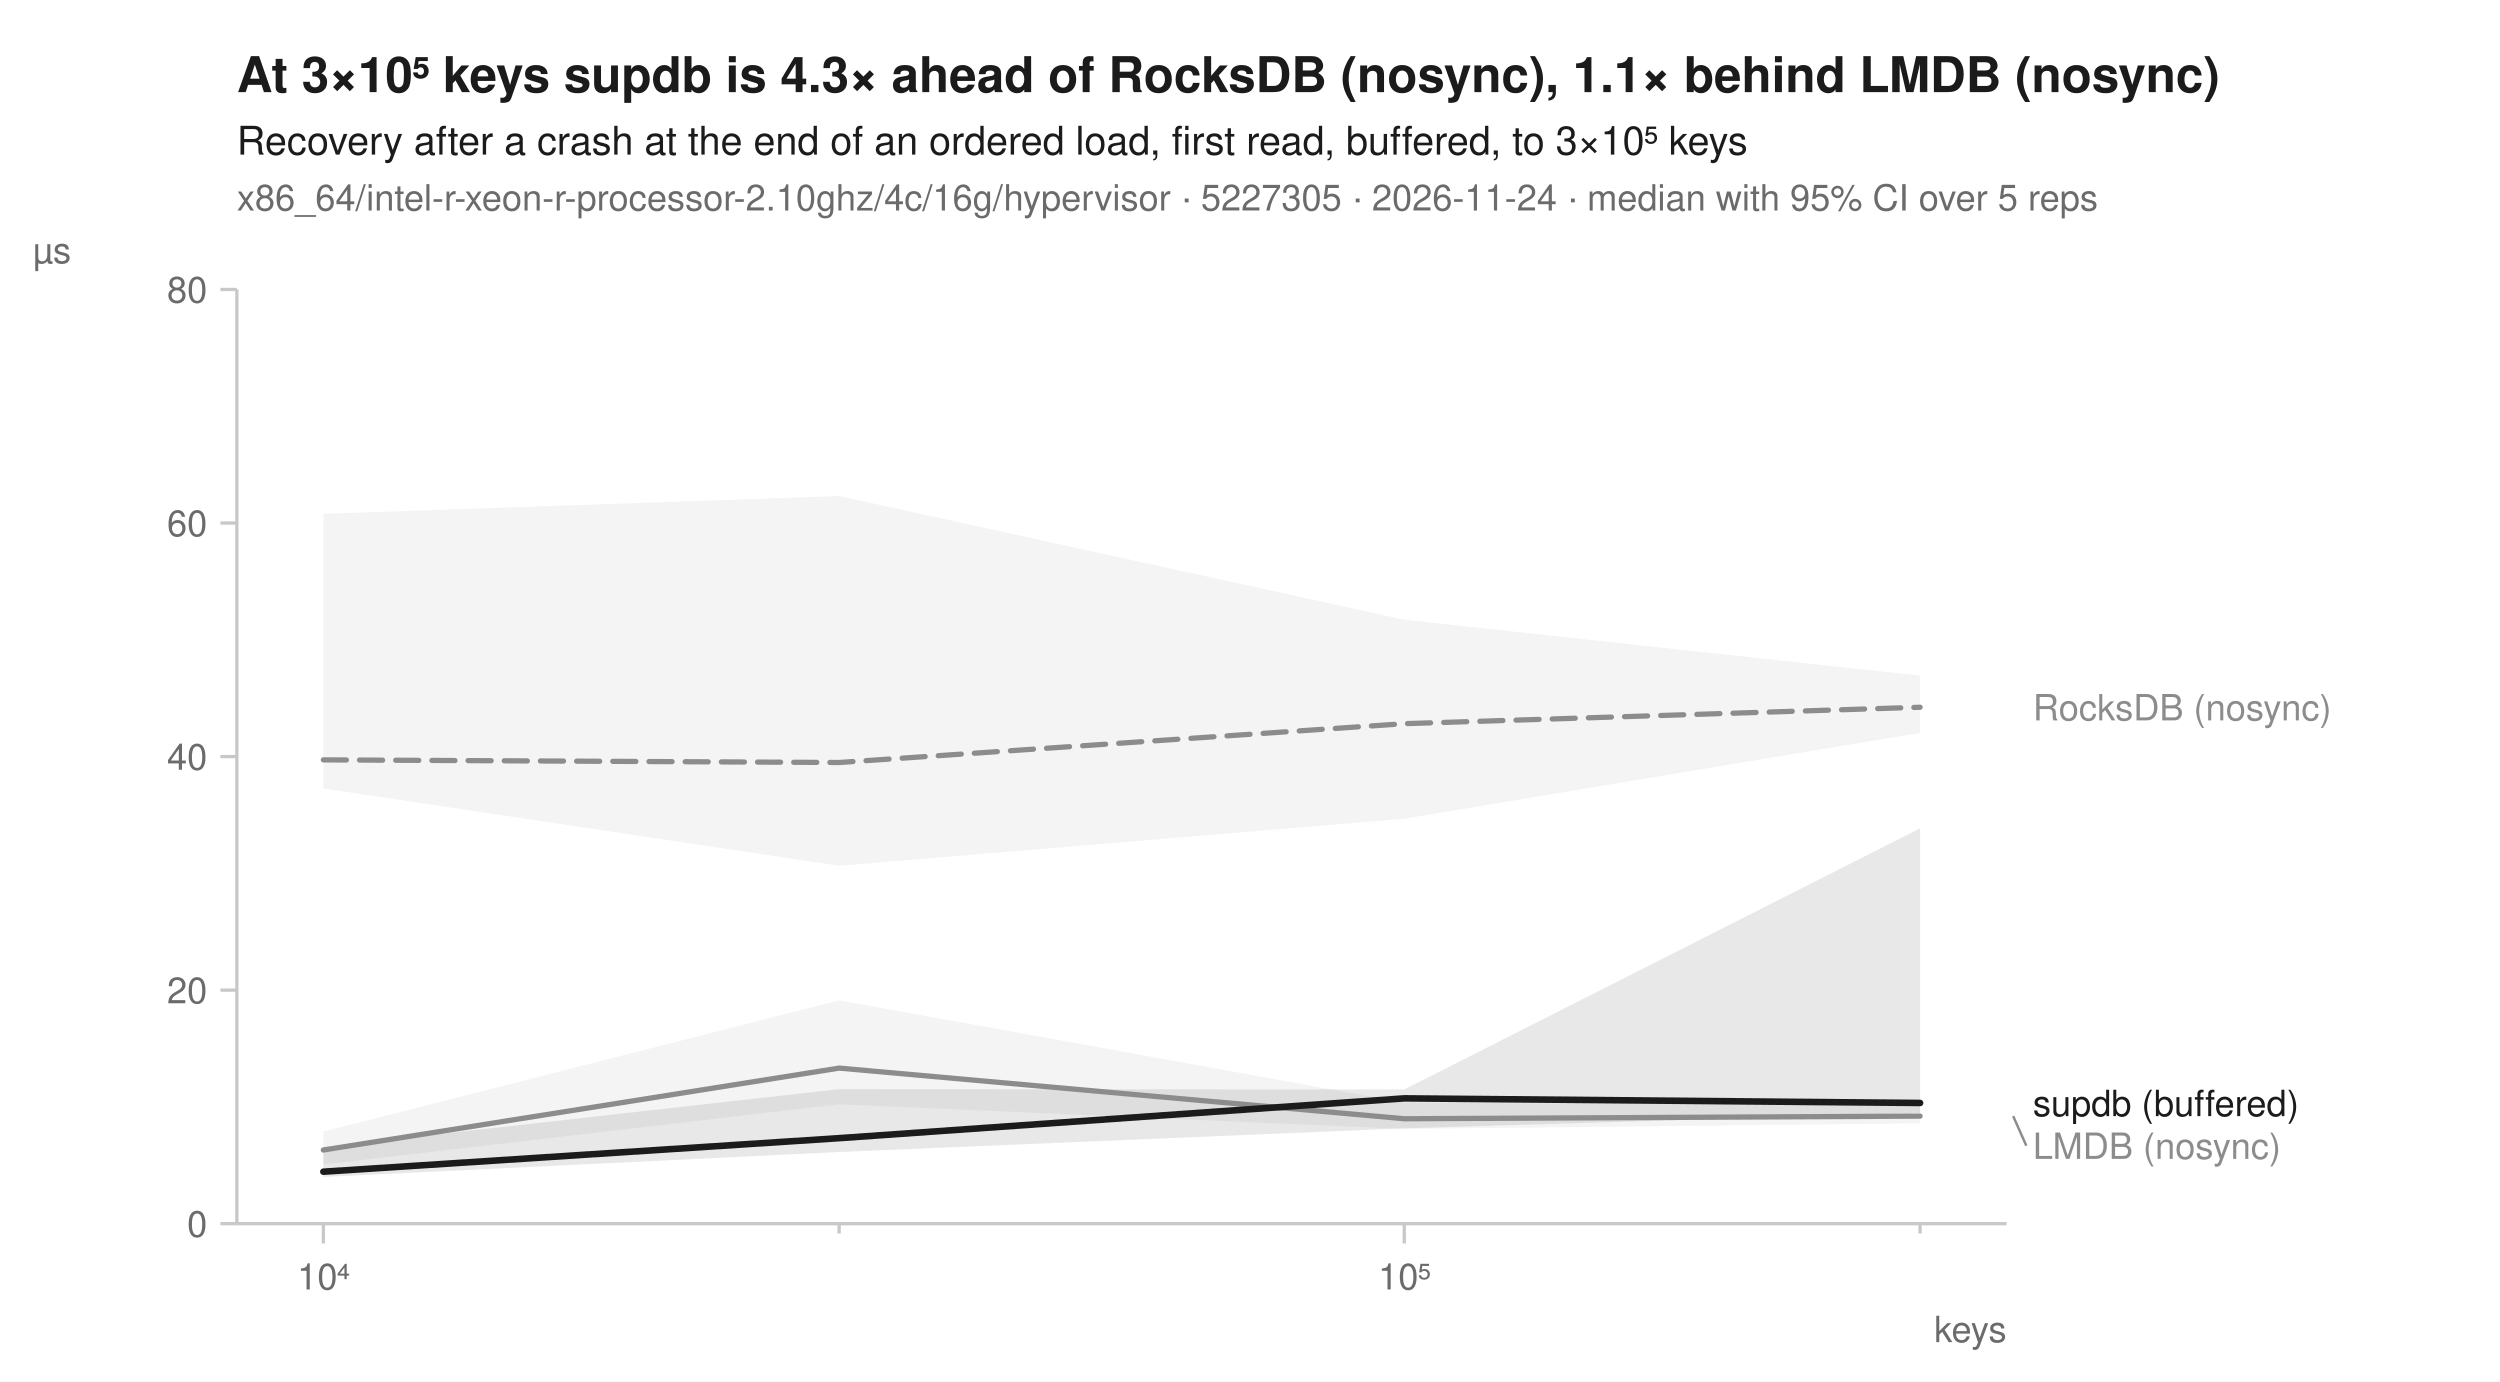
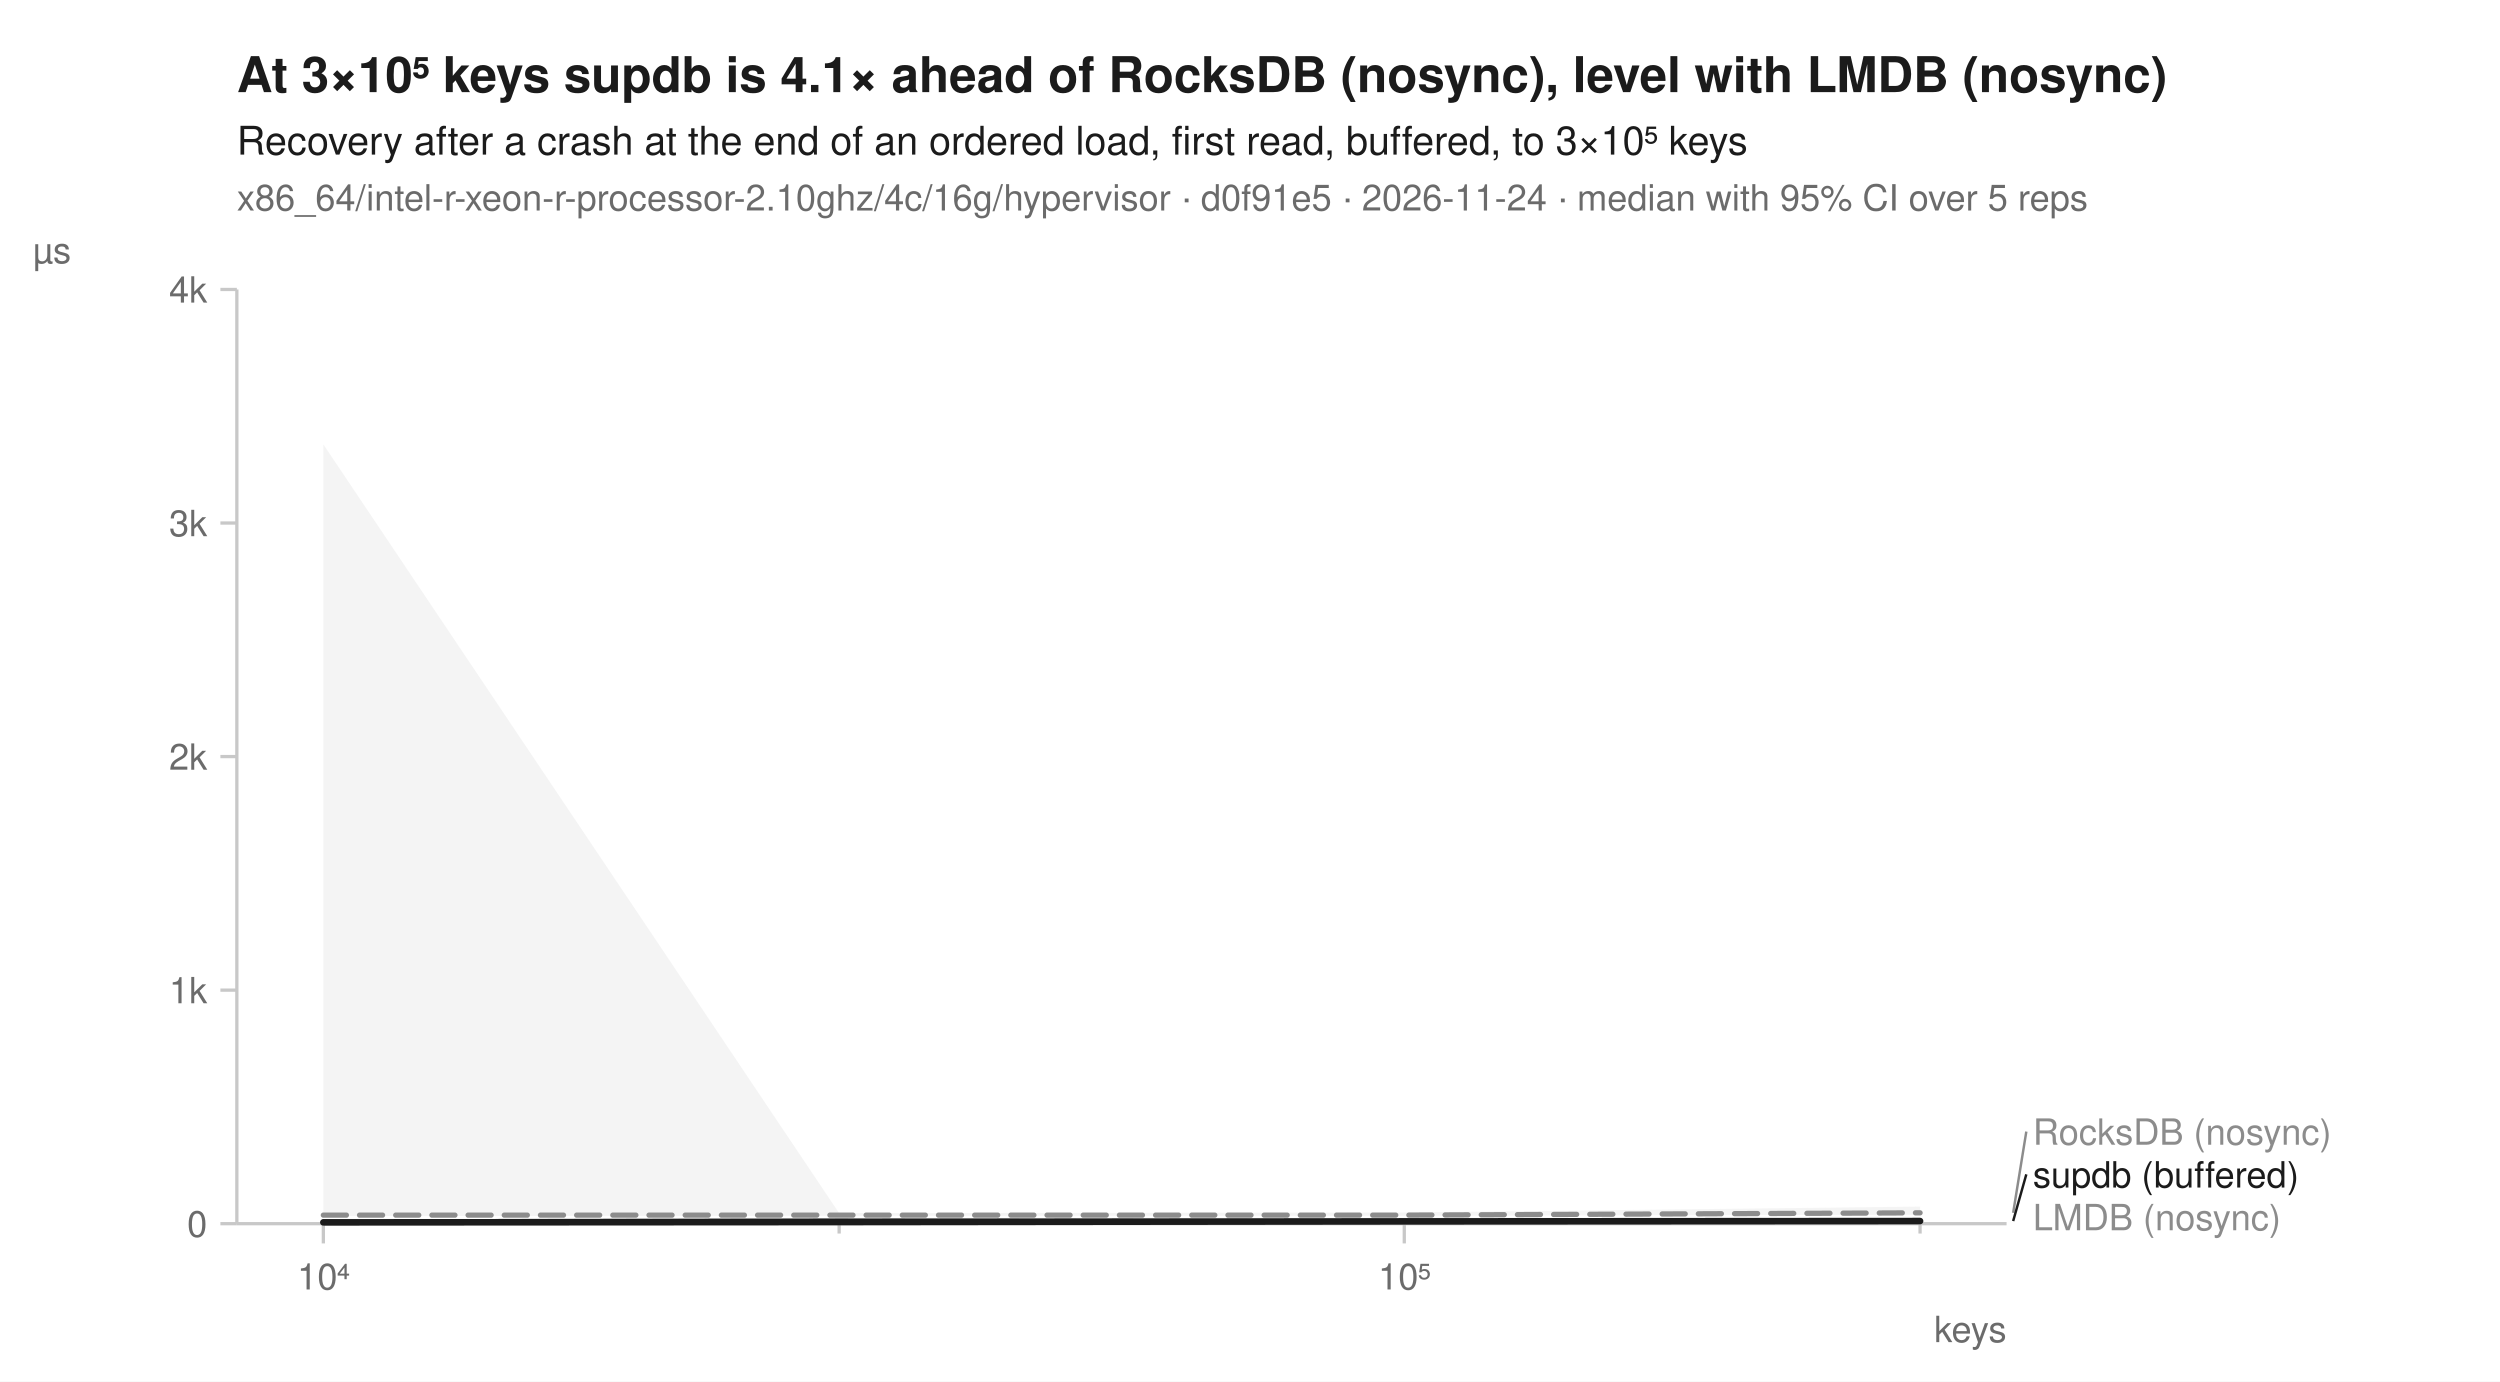
<svg xmlns="http://www.w3.org/2000/svg" width="760" height="420" viewBox="0 0 760 420" font-family="-apple-system, BlinkMacSystemFont, 'Segoe UI', Helvetica, Arial, sans-serif" fill="#1b1b1b">
  <rect width="760" height="420" fill="white" />
-   <text x="72" y="28" font-size="15" font-weight="600">At 3×10⁵ keys supdb is 4.3× ahead of RocksDB (nosync), 1.1× behind LMDB (nosync)</text>
+   <text x="72" y="28" font-size="15" font-weight="600">At 3×10⁵ keys supdb is 4.1× ahead of RocksDB (nosync), level with LMDB (nosync)</text>
  <text x="72" y="47" font-size="12">Recovery after a crash at the end of an ordered load, first read, buffered, to 3×10⁵ keys</text>
-   <text x="72" y="64" font-size="11" fill="#6b6b6b">x86_64/intel-r-xeon-r-processor-2.10ghz/4c/16g/hypervisor · 5227305 · 2026-11-24 · median with 95% CI over 5 reps</text>
+   <text x="72" y="64" font-size="11" fill="#6b6b6b">x86_64/intel-r-xeon-r-processor-2.10ghz/4c/16g/hypervisor · d0f91e5 · 2026-11-24 · median with 95% CI over 5 reps</text>
  <line x1="72" y1="372" x2="610" y2="372" stroke="#c8c8c8" stroke-width="1" />
  <line x1="72" y1="88" x2="72" y2="372" stroke="#c8c8c8" stroke-width="1" />
  <line x1="98.3" y1="372" x2="98.3" y2="378" stroke="#c8c8c8" stroke-width="1" />
  <text x="98.3" y="392" font-size="11" text-anchor="middle" fill="#6b6b6b">10⁴</text>
  <line x1="255.1" y1="372" x2="255.1" y2="375" stroke="#c8c8c8" stroke-width="1" />
  <line x1="426.9" y1="372" x2="426.9" y2="378" stroke="#c8c8c8" stroke-width="1" />
  <text x="426.9" y="392" font-size="11" text-anchor="middle" fill="#6b6b6b">10⁵</text>
  <line x1="583.7" y1="372" x2="583.7" y2="375" stroke="#c8c8c8" stroke-width="1" />
  <text x="610" y="408" font-size="11" text-anchor="end" fill="#6b6b6b">keys</text>
  <line x1="67" y1="372.0" x2="72" y2="372.0" stroke="#c8c8c8" stroke-width="1" />
  <text x="63" y="376.0" font-size="11" text-anchor="end" fill="#6b6b6b">0</text>
  <line x1="67" y1="301.0" x2="72" y2="301.0" stroke="#c8c8c8" stroke-width="1" />
-   <text x="63" y="305.0" font-size="11" text-anchor="end" fill="#6b6b6b">20</text>
+   <text x="63" y="305.0" font-size="11" text-anchor="end" fill="#6b6b6b">1k</text>
  <line x1="67" y1="230.0" x2="72" y2="230.0" stroke="#c8c8c8" stroke-width="1" />
-   <text x="63" y="234.0" font-size="11" text-anchor="end" fill="#6b6b6b">40</text>
+   <text x="63" y="234.0" font-size="11" text-anchor="end" fill="#6b6b6b">2k</text>
  <line x1="67" y1="159.0" x2="72" y2="159.0" stroke="#c8c8c8" stroke-width="1" />
-   <text x="63" y="163.0" font-size="11" text-anchor="end" fill="#6b6b6b">60</text>
+   <text x="63" y="163.0" font-size="11" text-anchor="end" fill="#6b6b6b">3k</text>
  <line x1="67" y1="88.0" x2="72" y2="88.0" stroke="#c8c8c8" stroke-width="1" />
-   <text x="63" y="92.0" font-size="11" text-anchor="end" fill="#6b6b6b">80</text>
+   <text x="63" y="92.0" font-size="11" text-anchor="end" fill="#6b6b6b">4k</text>
  <text x="10" y="80" font-size="11" text-anchor="start" fill="#6b6b6b">µs</text>
-   <path d="M98.3,156.2 L255.1,150.8 L426.9,188.4 L583.7,205.4 L583.7,222.8 L426.9,248.9 L255.1,263.2 L98.3,239.7 Z" fill="#8c8c8c" fill-opacity="0.10" />
-   <path d="M98.3,344.0 L255.1,304.1 L426.9,335.2 L583.7,336.1 L583.7,341.5 L426.9,343.2 L255.1,335.7 L98.3,354.0 Z" fill="#8c8c8c" fill-opacity="0.10" />
-   <path d="M98.3,348.7 L255.1,331.1 L426.9,331.2 L583.7,251.8 L583.7,338.3 L426.9,343.0 L255.1,350.2 L98.3,357.8 Z" fill="#1b1b1b" fill-opacity="0.10" />
-   <path d="M98.3,231.0 L255.1,231.8 L426.9,220.0 L583.7,215.0 " fill="none" stroke="#8c8c8c" stroke-width="1.6" stroke-linejoin="round" stroke-linecap="round" stroke-dasharray="7,4" />
-   <path d="M98.3,349.6 L255.1,324.7 L426.9,340.1 L583.7,339.3 " fill="none" stroke="#8c8c8c" stroke-width="1.6" stroke-linejoin="round" stroke-linecap="round" />
-   <path d="M98.3,356.2 L255.1,346.0 L426.9,333.9 L583.7,335.3 " fill="none" stroke="#1b1b1b" stroke-width="2" stroke-linejoin="round" stroke-linecap="round" />
-   <text x="618.0" y="219.0" font-size="11" fill="#8c8c8c">RocksDB (nosync)</text>
-   <text x="618.0" y="339.3" font-size="11" fill="#1b1b1b">supdb (buffered)</text>
-   <line x1="612.0" y1="339.3" x2="616.0" y2="348.3" stroke="#8c8c8c" stroke-width="0.75" />
-   <text x="618.0" y="352.3" font-size="11" fill="#8c8c8c">LMDB (nosync)</text>
+   <path d="M98.3,135.1 L255.1,368.8 L426.9,368.6 L583.7,366.8 L583.7,369.3 L426.9,369.6 L255.1,369.6 L98.3,369.7 Z" fill="#8c8c8c" fill-opacity="0.10" />
+   <path d="M98.3,371.3 L255.1,371.0 L426.9,371.1 L583.7,371.1 L583.7,371.3 L426.9,371.3 L255.1,371.2 L98.3,371.5 Z" fill="#8c8c8c" fill-opacity="0.10" />
+   <path d="M98.3,371.5 L255.1,371.3 L426.9,371.1 L583.7,370.9 L583.7,371.2 L426.9,371.3 L255.1,371.5 L98.3,371.7 Z" fill="#1b1b1b" fill-opacity="0.10" />
+   <path d="M98.3,369.4 L255.1,369.4 L426.9,369.4 L583.7,368.7 " fill="none" stroke="#8c8c8c" stroke-width="1.6" stroke-linejoin="round" stroke-linecap="round" stroke-dasharray="7,4" />
+   <path d="M98.3,371.5 L255.1,371.1 L426.9,371.3 L583.7,371.2 " fill="none" stroke="#8c8c8c" stroke-width="1.6" stroke-linejoin="round" stroke-linecap="round" />
+   <path d="M98.3,371.6 L255.1,371.5 L426.9,371.3 L583.7,371.2 " fill="none" stroke="#1b1b1b" stroke-width="2" stroke-linejoin="round" stroke-linecap="round" />
+   <line x1="612.0" y1="368.7" x2="616.0" y2="344.0" stroke="#8c8c8c" stroke-width="0.75" />
+   <text x="618.0" y="348.0" font-size="11" fill="#8c8c8c">RocksDB (nosync)</text>
+   <line x1="612.0" y1="371.2" x2="616.0" y2="357.0" stroke="#1b1b1b" stroke-width="0.75" />
+   <text x="618.0" y="361.0" font-size="11" fill="#1b1b1b">supdb (buffered)</text>
+   <text x="618.0" y="374.0" font-size="11" fill="#8c8c8c">LMDB (nosync)</text>
</svg>
